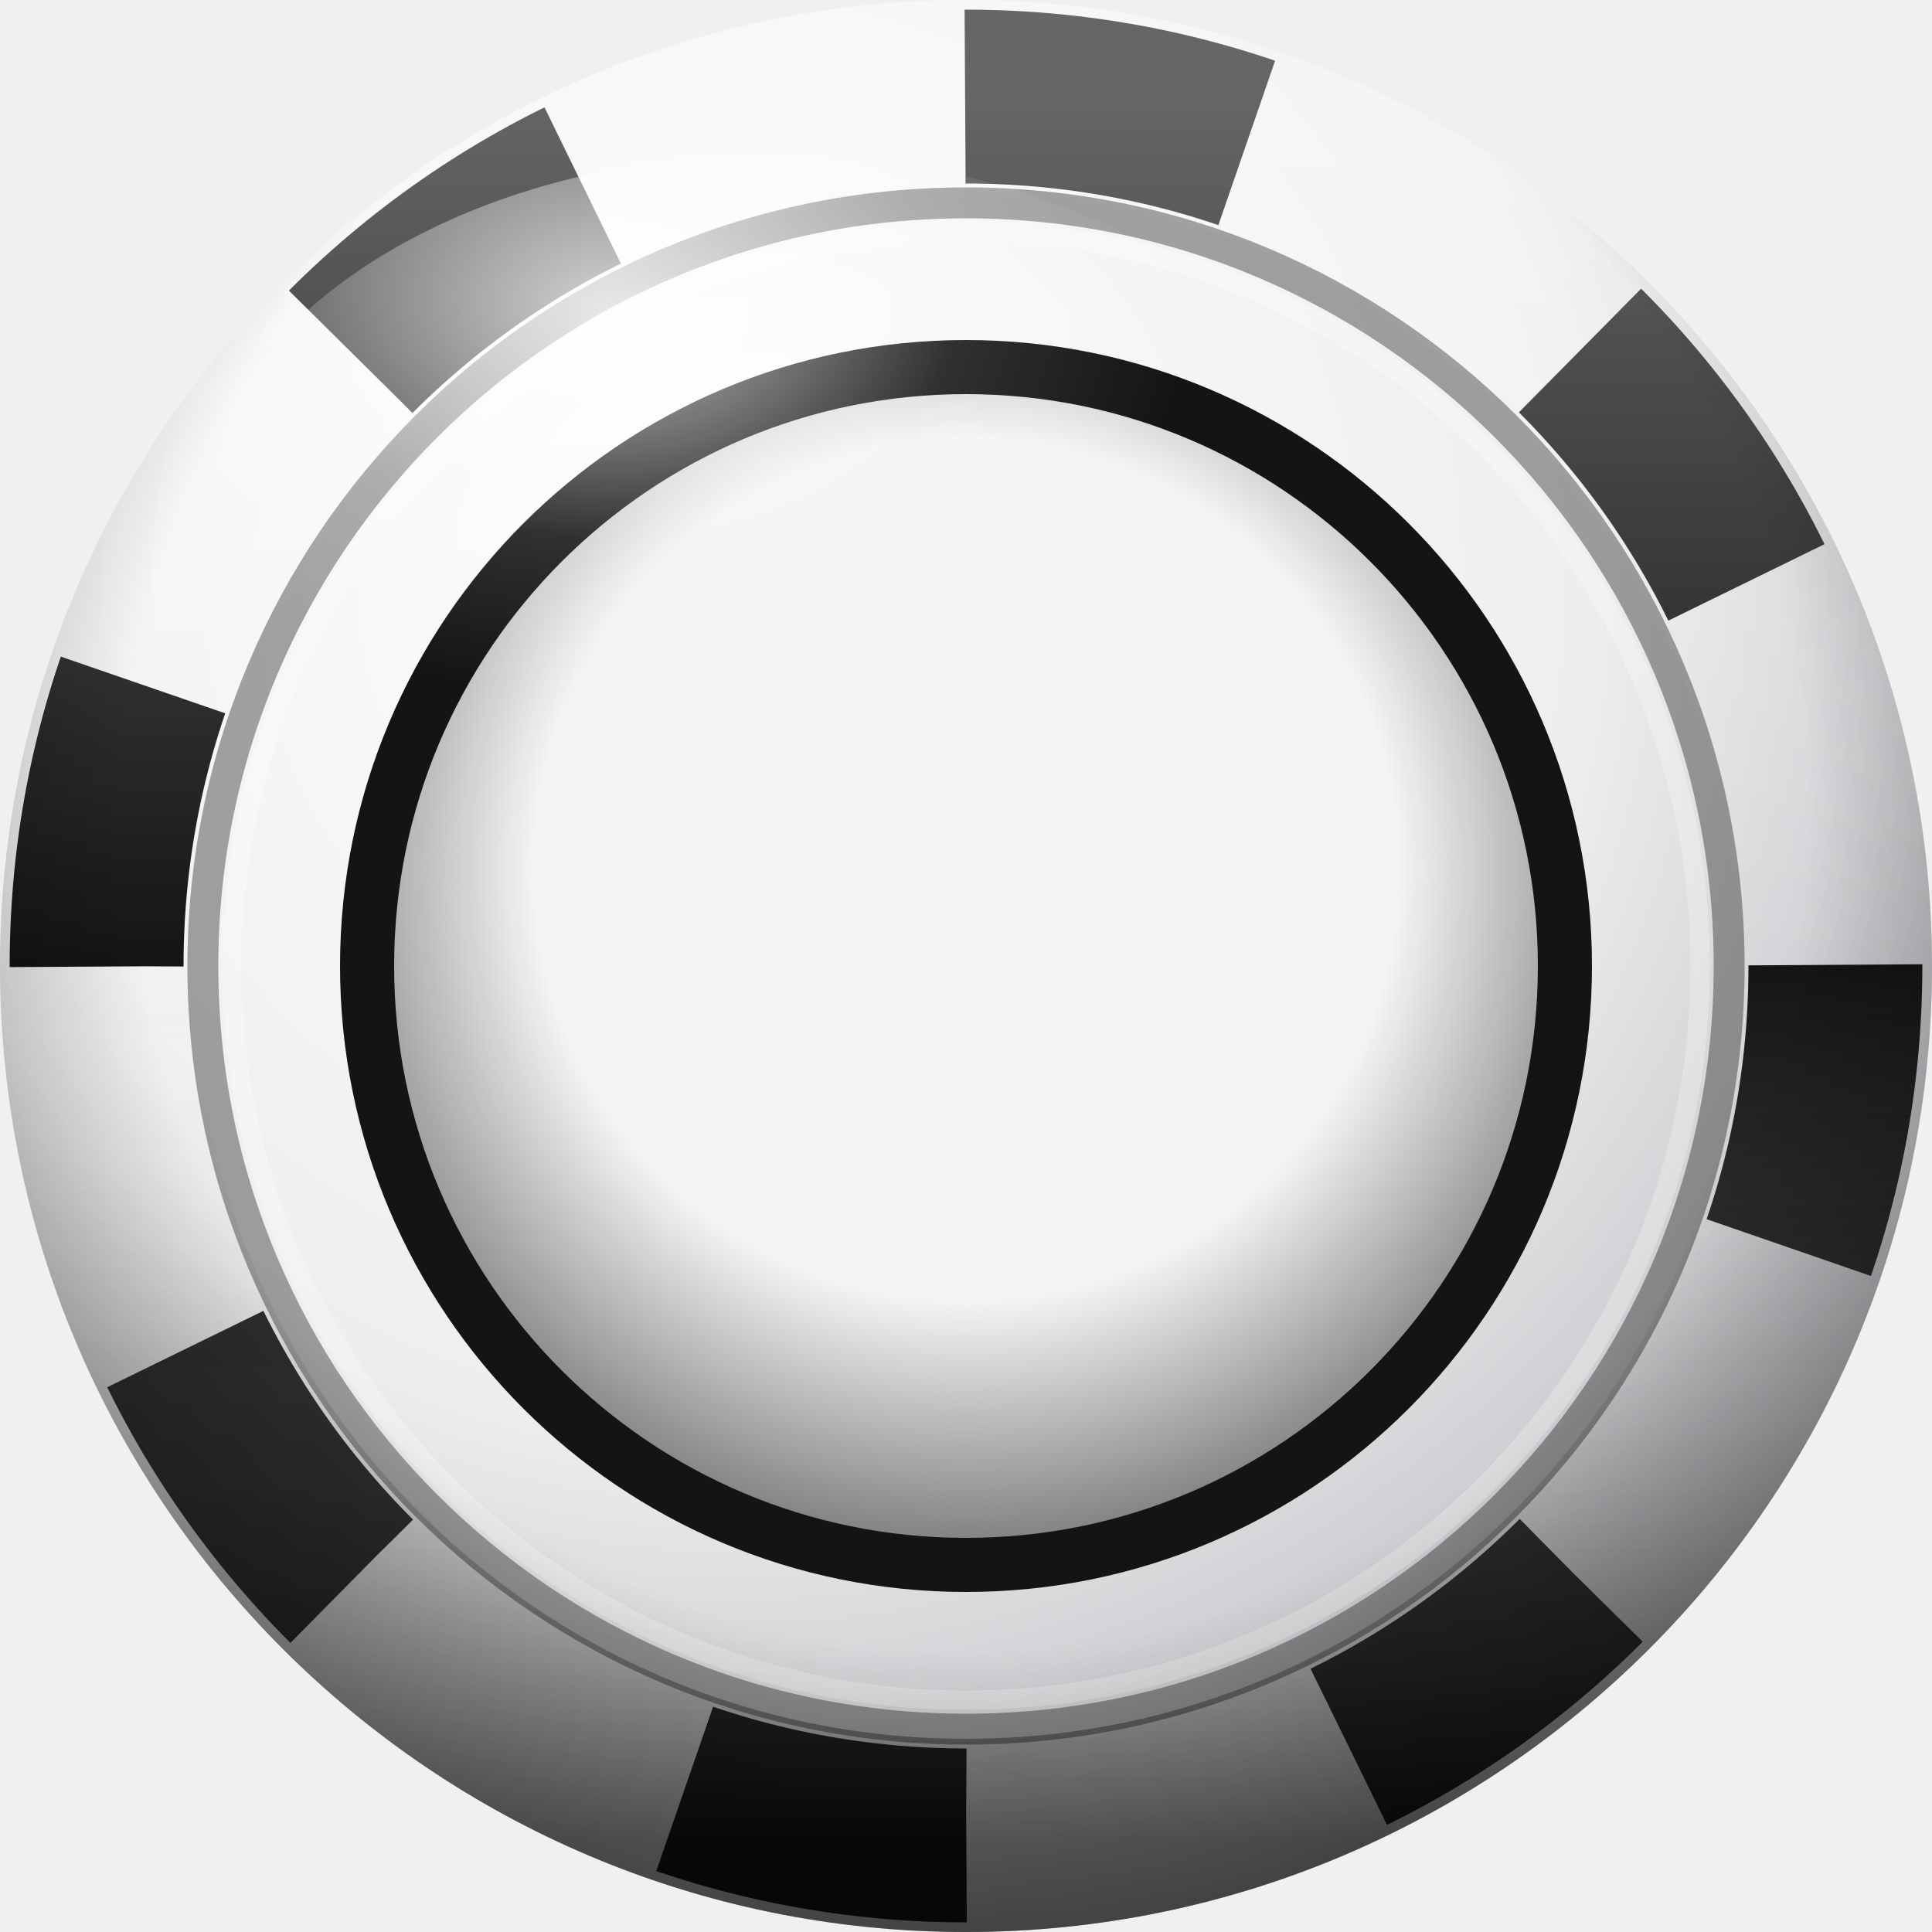
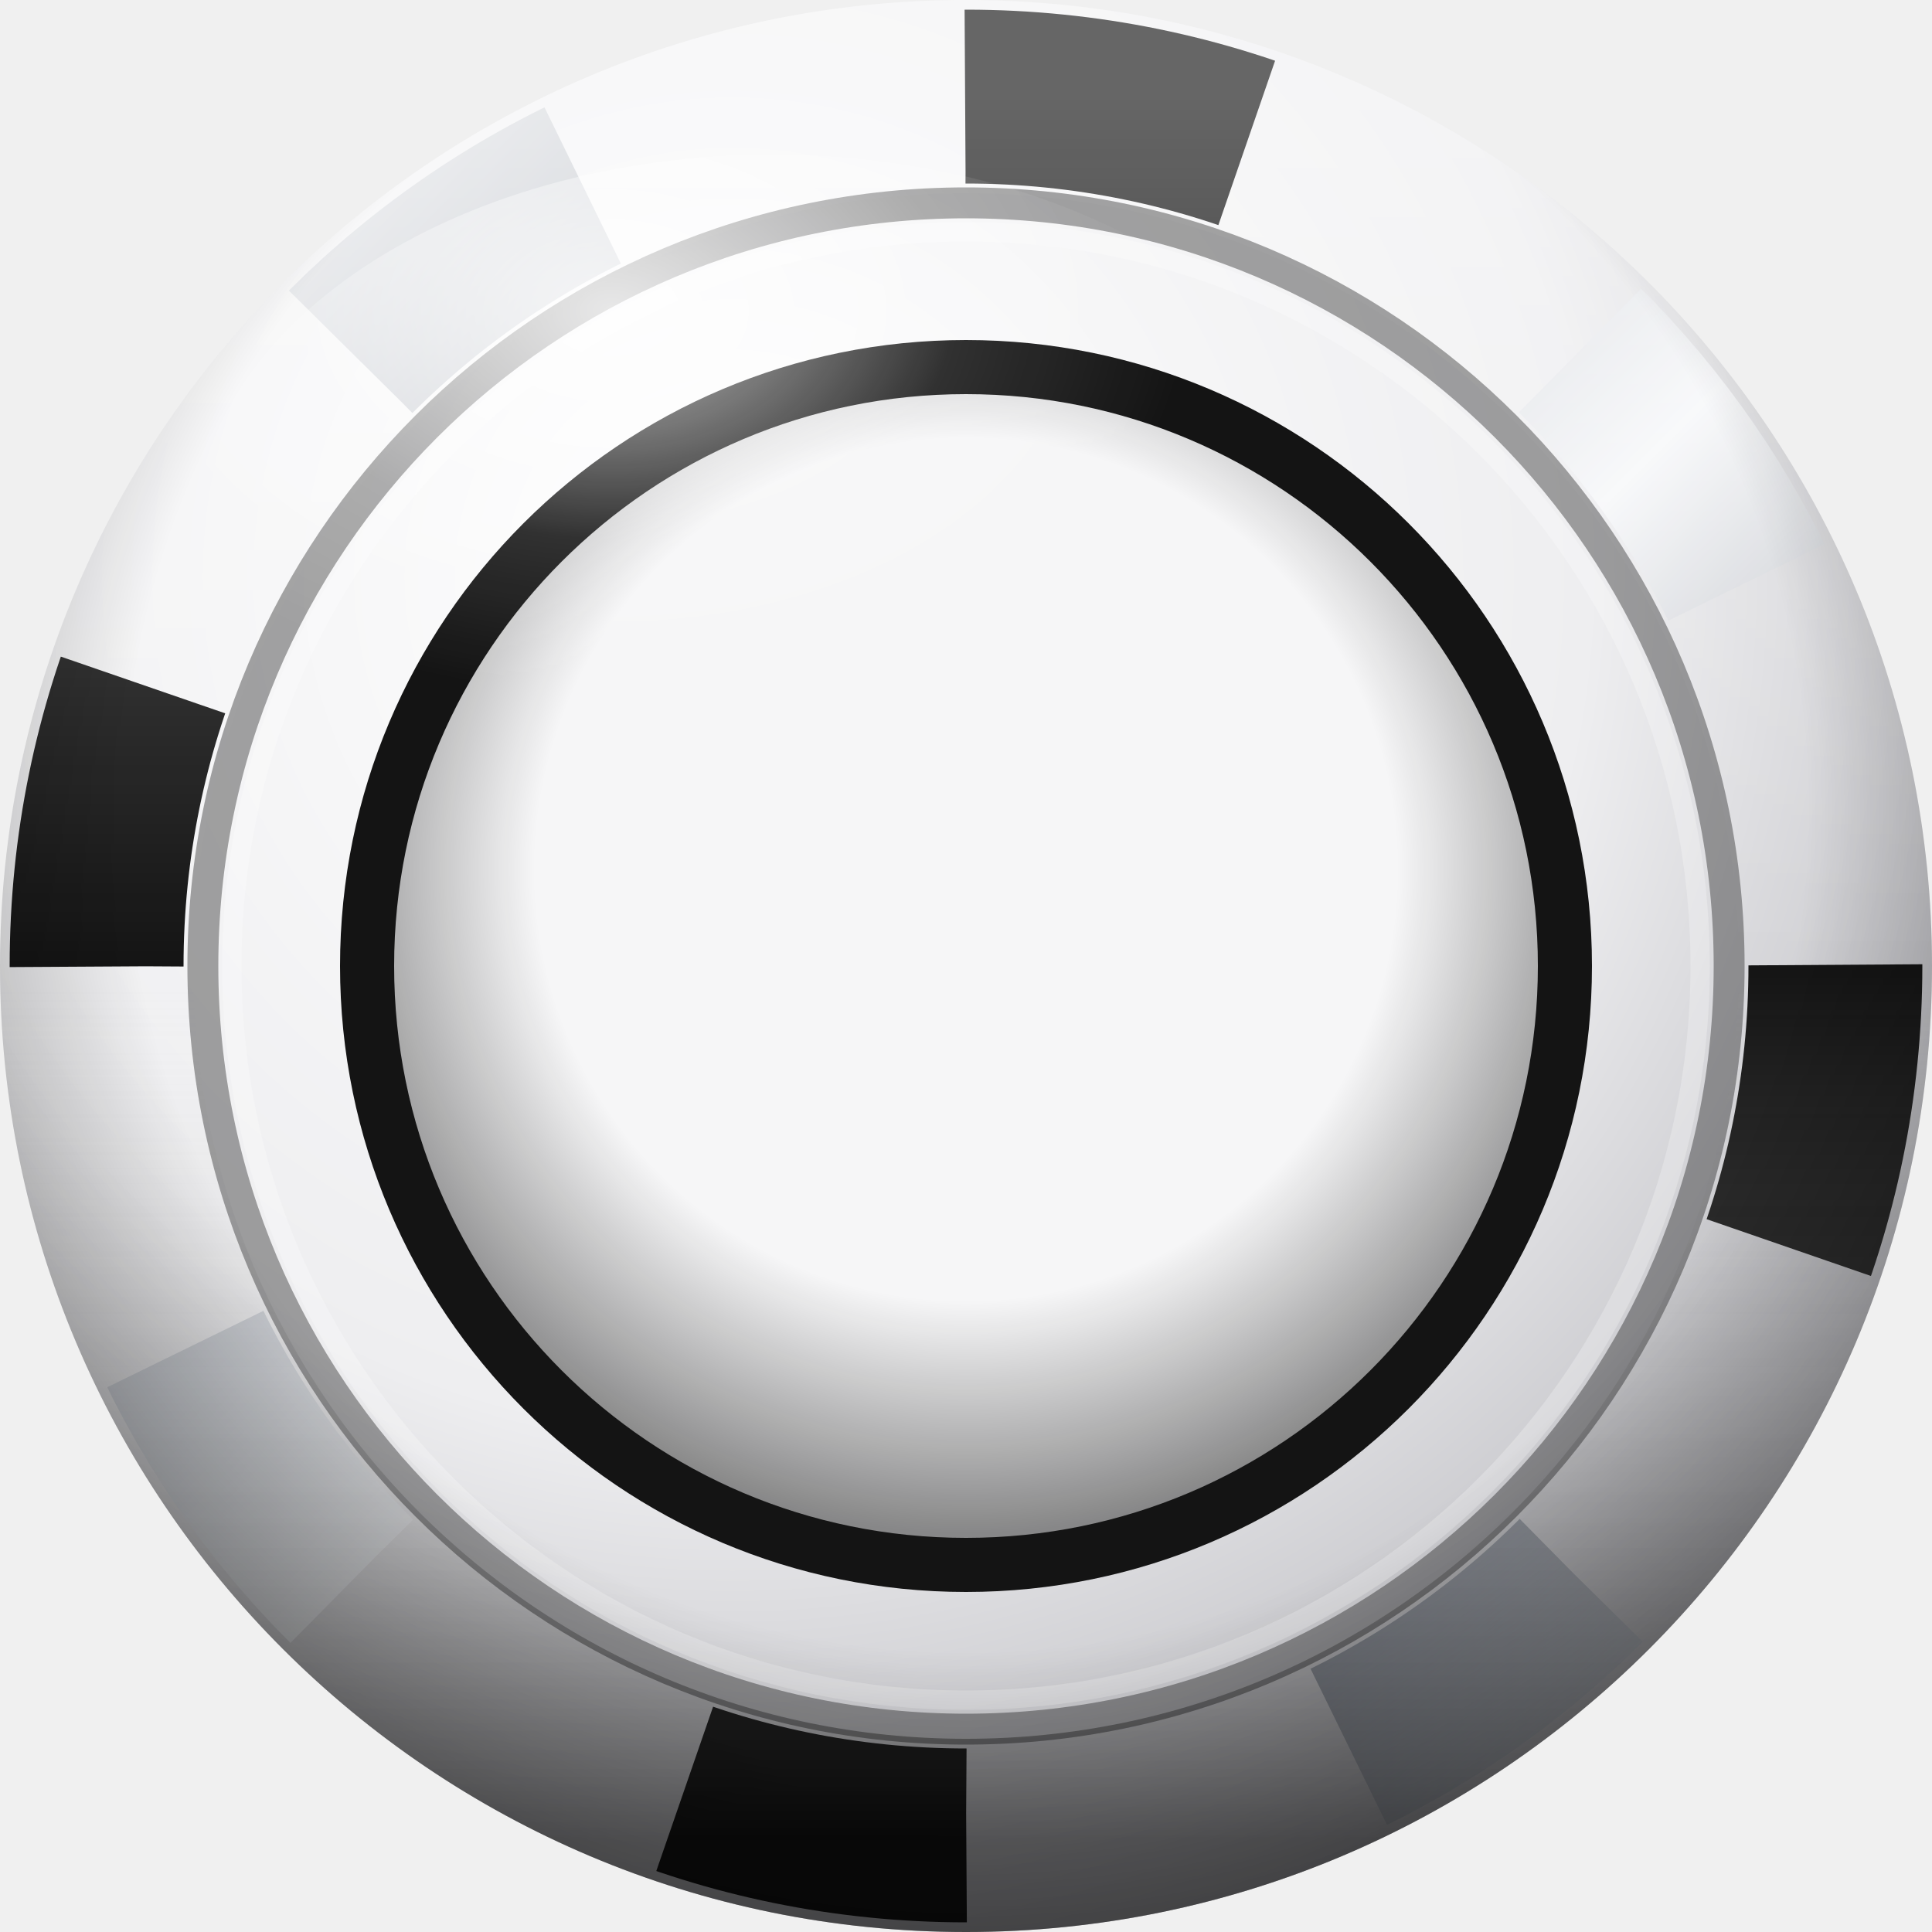
<svg xmlns="http://www.w3.org/2000/svg" viewBox="0 0 100 100">
  <defs>
    <clipPath id="c">
      <circle cx="50" cy="50" r="50" />
    </clipPath>
    <clipPath id="m">
      <circle cx="50" cy="50" r="31" />
    </clipPath>
    <radialGradient id="corpo" cx=".38" cy=".3" r=".8">
      <stop offset="0" stop-color="#FFFFFF" />
      <stop offset=".55" stop-color="#EEEEF0" />
      <stop offset="1" stop-color="#A9A9AF" />
    </radialGradient>
    <linearGradient id="borda" x1="0" y1="0" x2="0" y2="1">
      <stop offset="0" stop-color="#fff" stop-opacity=".35" />
      <stop offset=".5" stop-color="#fff" stop-opacity="0" />
      <stop offset="1" stop-color="#000" stop-opacity=".45" />
    </linearGradient>
    <radialGradient id="ms" cx=".5" cy=".42" r=".55">
      <stop offset=".65" stop-color="#000" stop-opacity="0" />
      <stop offset="1" stop-color="#000" stop-opacity=".45" />
    </radialGradient>
    <radialGradient id="verniz" cx=".36" cy=".2" r=".5">
      <stop offset="0" stop-color="#fff" stop-opacity=".75" />
      <stop offset=".6" stop-color="#fff" stop-opacity=".12" />
      <stop offset="1" stop-color="#fff" stop-opacity="0" />
    </radialGradient>
+     <linearGradient id="prata" x1="0" y1="0" x2="1" y2="1">
+       <stop offset="0" stop-color="#FFFFFF" />
+       <stop offset=".3" stop-color="#AEB3BC" />
+       <stop offset=".55" stop-color="#F6F7F9" />
+       <stop offset=".8" stop-color="#868B95" />
+       <stop offset="1" stop-color="#E4E7EC" />
+     </linearGradient>
    <radialGradient id="sombra" cx=".5" cy=".42" r=".6">
      <stop offset=".72" stop-color="#000" stop-opacity="0" />
      <stop offset="1" stop-color="#000" stop-opacity=".4" />
    </radialGradient>
  </defs>
  <g clip-path="url(#c)">
    <rect width="100" height="100" fill="url(#corpo)" />
-     <circle cx="50" cy="50" r="45" fill="none" stroke="#141414" stroke-width="9" stroke-dasharray="14.84 20.50" stroke-dashoffset="0.00" />
+     <circle cx="50" cy="50" r="45" fill="none" stroke="#141414" stroke-width="9" stroke-dasharray="14.84 55.84" stroke-dashoffset="0.00" />
+     <circle cx="50" cy="50" r="45" fill="none" stroke="url(#prata)" stroke-width="9" stroke-dasharray="14.84 55.84" stroke-dashoffset="-35.34" />
    <circle cx="50" cy="50" r="45" fill="none" stroke="url(#borda)" stroke-width="10" />
    <circle cx="50" cy="50" r="39.5" fill="none" stroke="rgba(0,0,0,.35)" stroke-width="1.6" />
    <circle cx="50" cy="50" r="38" fill="none" stroke="#fff" stroke-opacity=".25" stroke-width="1" />
    <g clip-path="url(#m)">
-       <circle cx="50" cy="50" r="31" fill="#F4F4F4" />
+       <circle cx="50" cy="50" r="31" fill="#F6F6F7" />
      <circle cx="50" cy="50" r="31" fill="url(#ms)" />
    </g>
    <circle cx="50" cy="50" r="31" fill="none" stroke="#141414" stroke-width="2.8" />
    <rect width="100" height="100" fill="url(#sombra)" />
    <ellipse cx="40" cy="28" rx="30" ry="20" fill="url(#verniz)" />
  </g>
</svg>
